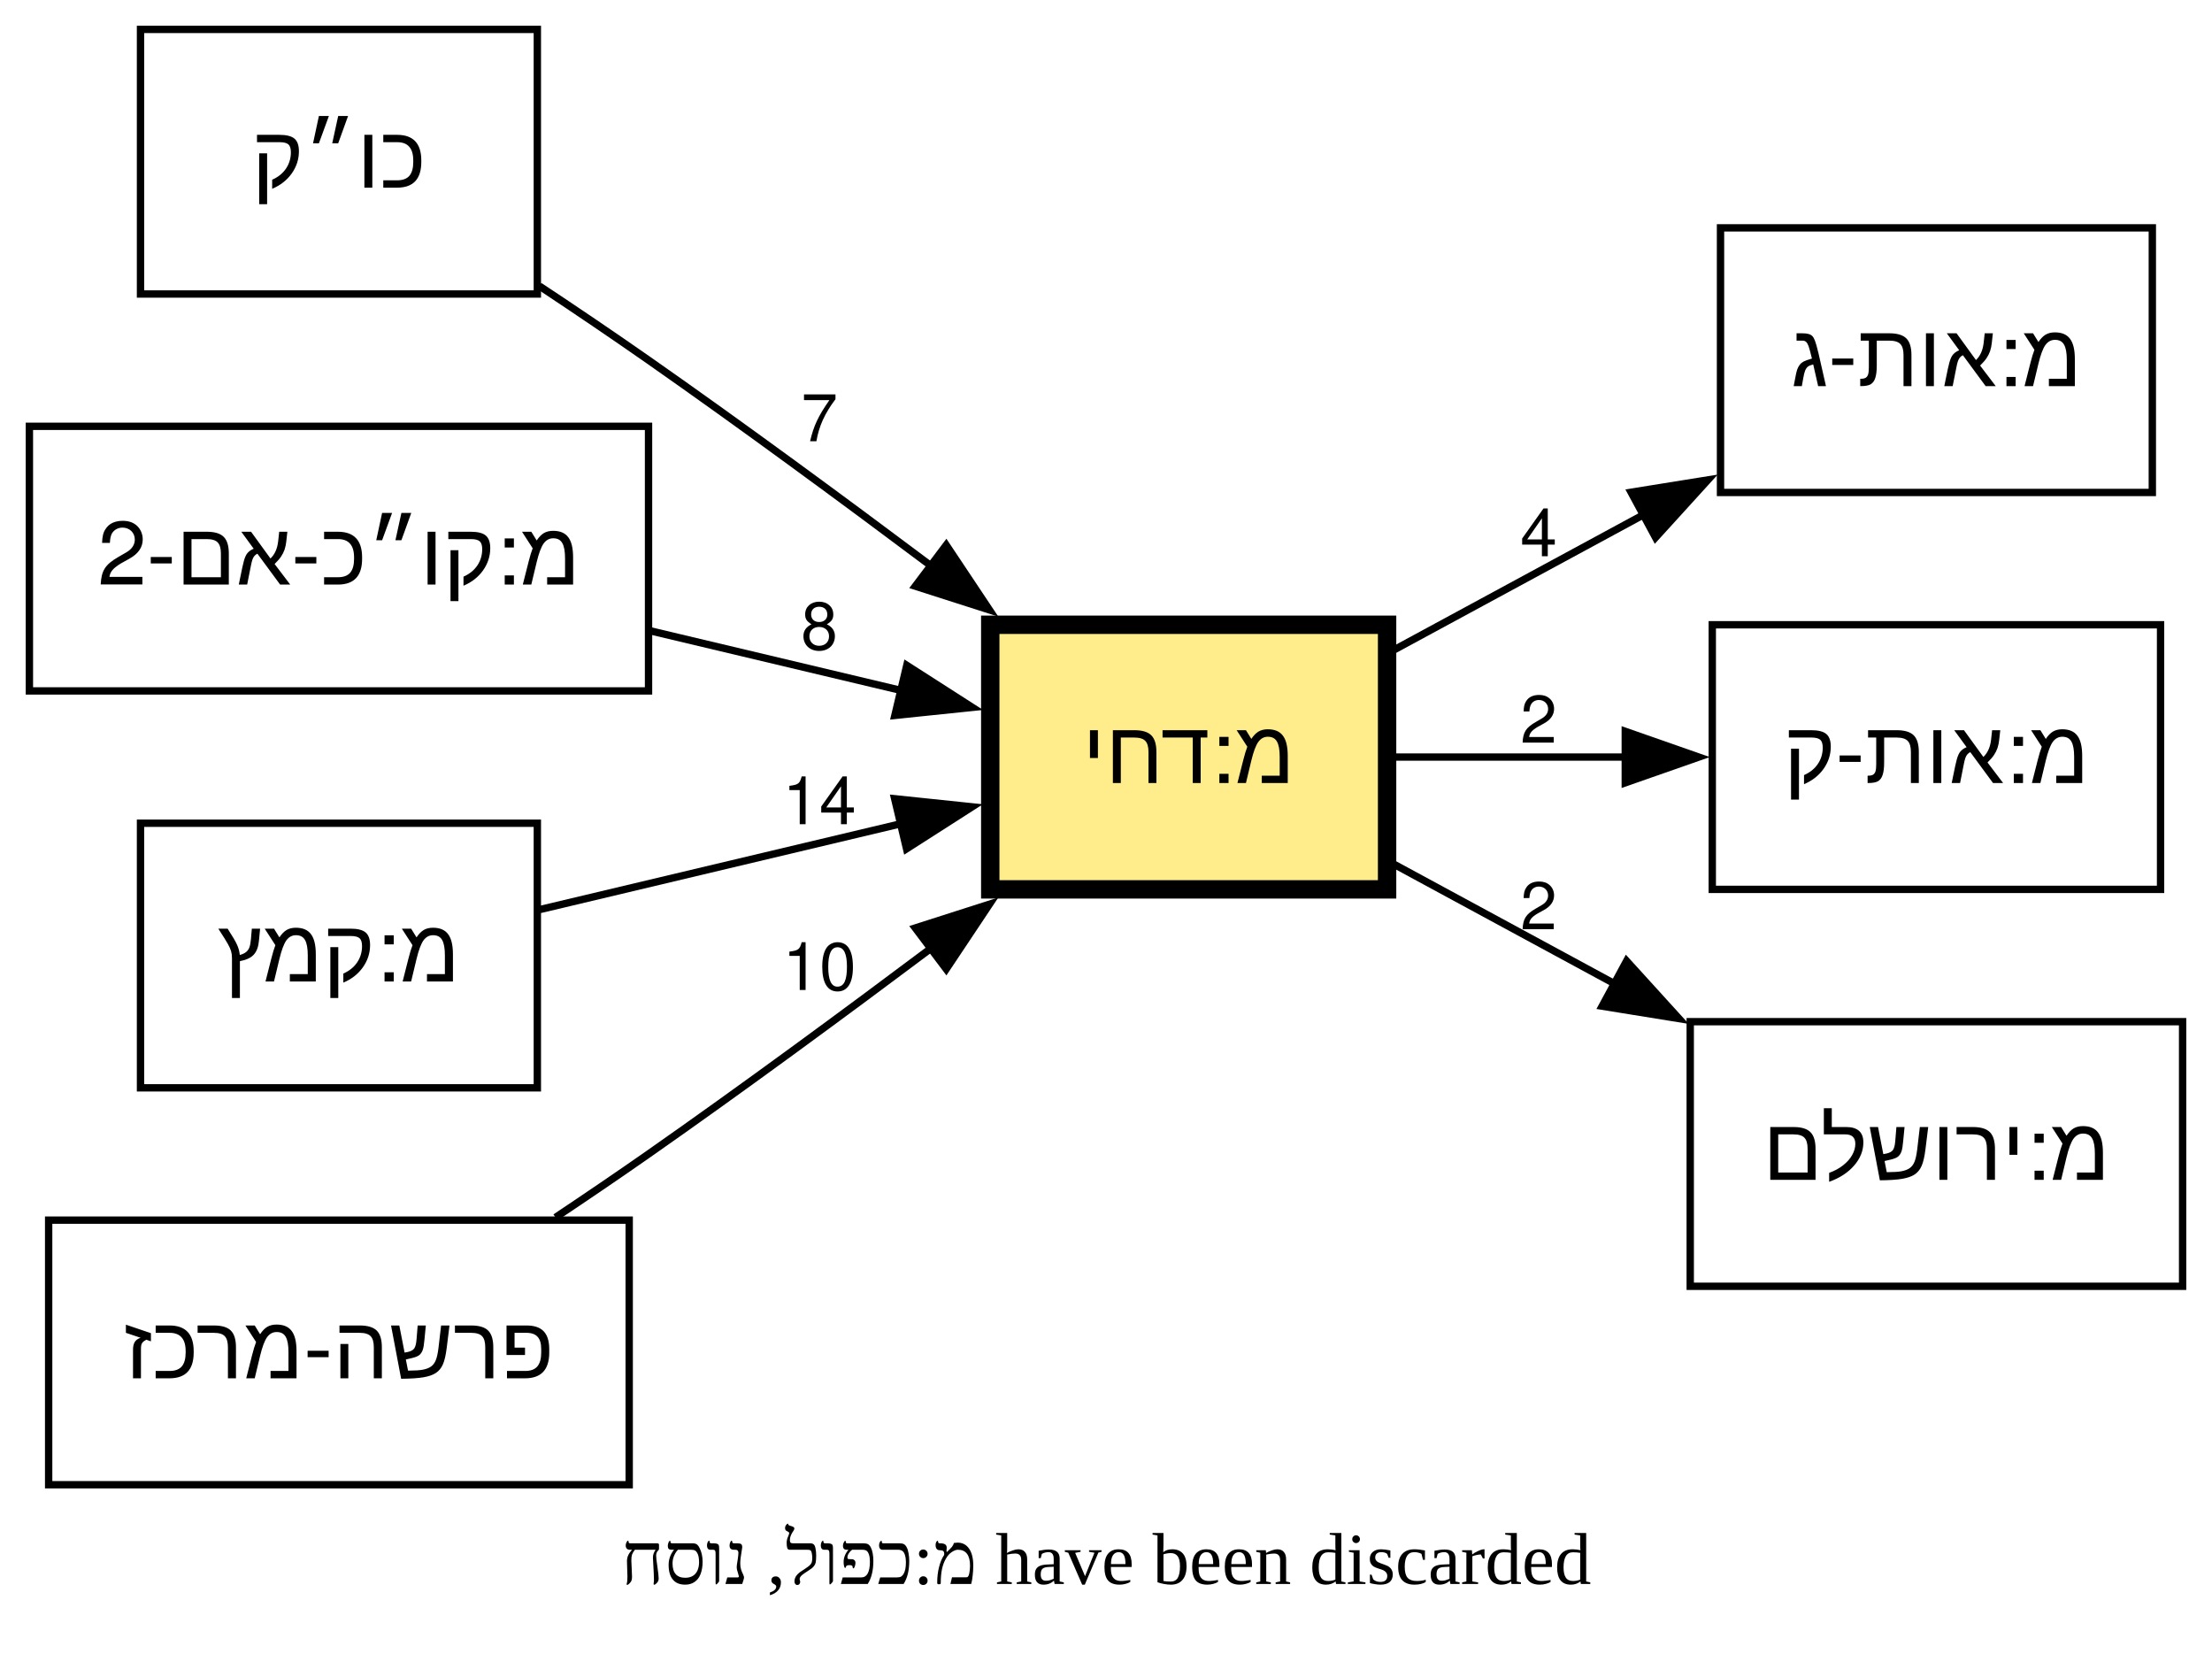
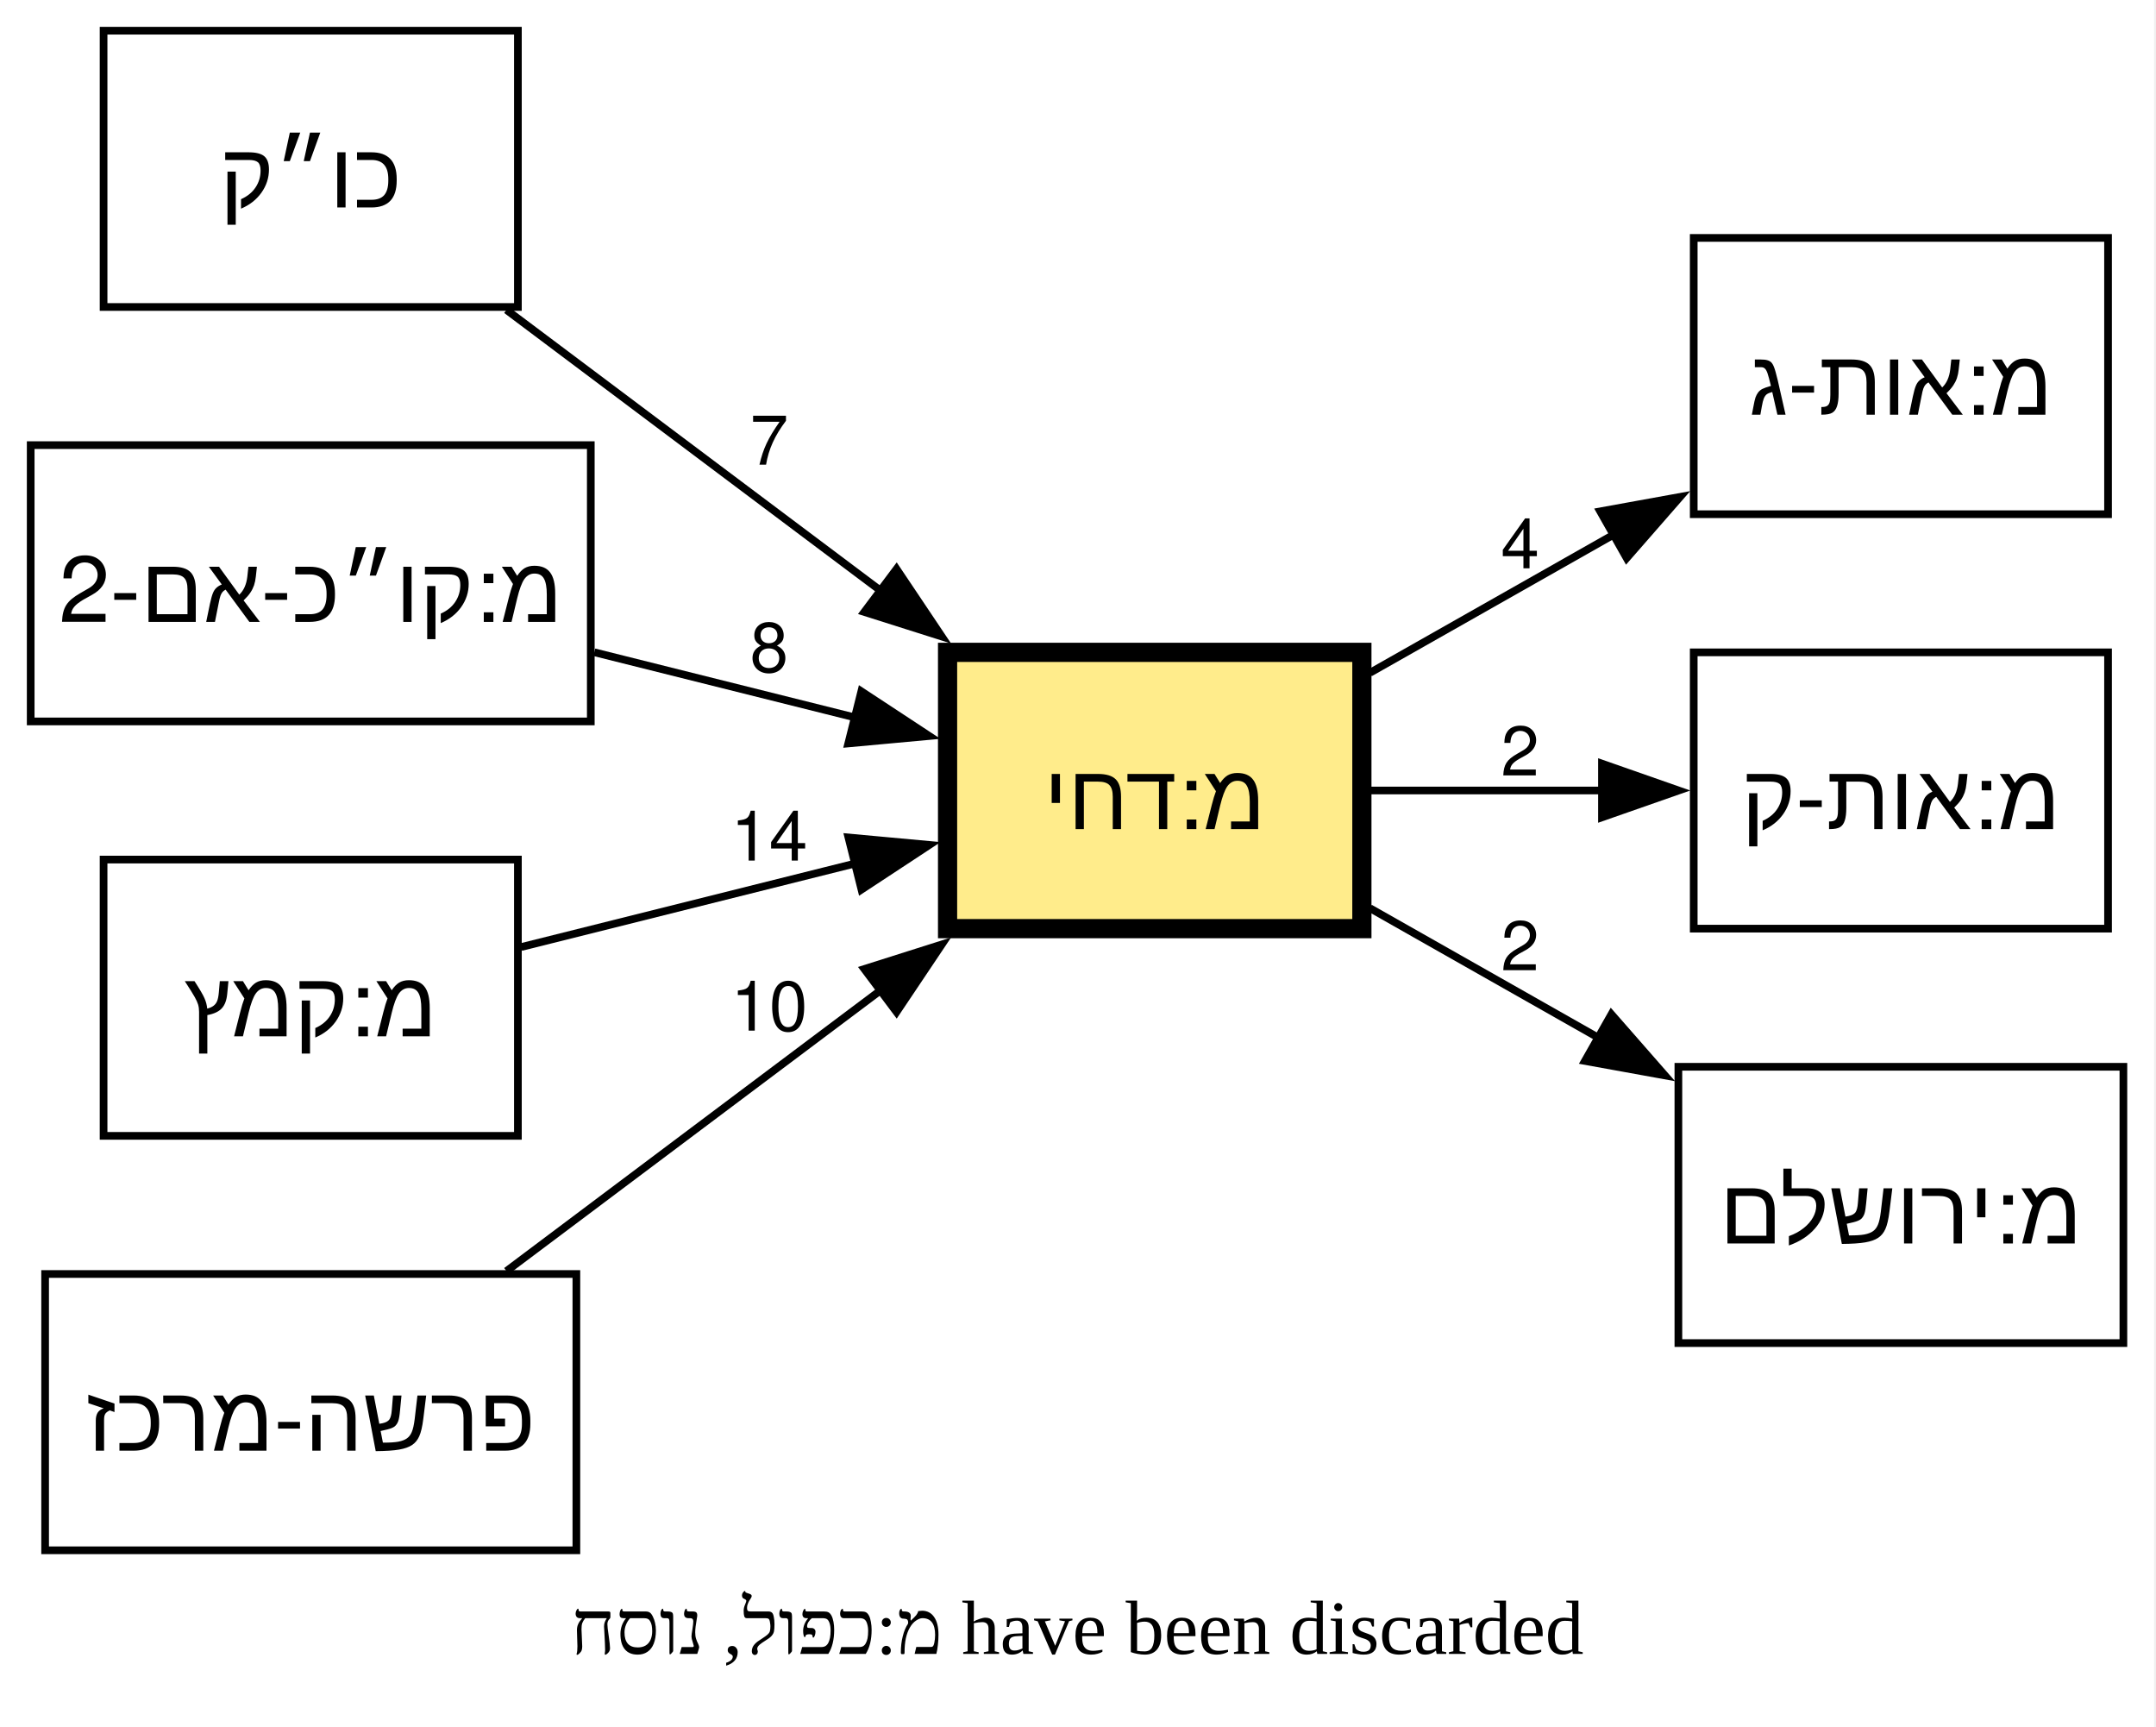
- <svg xmlns="http://www.w3.org/2000/svg" width="301pt" height="225pt" viewBox="0.00 0.00 301.00 225.00">
+ <svg xmlns="http://www.w3.org/2000/svg" width="281pt" height="225pt" viewBox="0.00 0.00 281.00 225.00">
  <g id="graph0" class="graph" transform="scale(1 1) rotate(0) translate(4 221.25)">
-     <polygon fill="white" stroke="none" points="-4,4 -4,-221.25 297,-221.25 297,4 -4,4" />
-     <text xml:space="preserve" text-anchor="middle" x="146.5" y="-5.75" font-family="Times New Roman,serif" font-size="10.00">מ:כפול, נוסח have been discarded</text>
+     <polygon fill="white" stroke="none" points="-4,4 -4,-221.25 276.75,-221.25 276.75,4 -4,4" />
+     <text xml:space="preserve" text-anchor="middle" x="136.38" y="-5.75" font-family="Times New Roman,serif" font-size="10.00">מ:כפול, נוסח have been discarded</text>
    <g id="node1" class="node">
-       <polygon fill="#ffec8b" stroke="black" stroke-width="2.5" points="184.75,-136.25 130.75,-136.25 130.75,-100.25 184.75,-100.25 184.75,-136.25" />
-       <text xml:space="preserve" text-anchor="middle" x="157.75" y="-114.72" font-family="SBL Hebrew,Helvetica" font-size="12.00">מ:דחי</text>
+       <polygon fill="#ffec8b" stroke="black" stroke-width="2.5" points="173.5,-136.25 119.5,-136.25 119.5,-100.25 173.5,-100.25 173.5,-136.25" />
+       <text xml:space="preserve" text-anchor="middle" x="146.5" y="-113.22" font-family="SBL Hebrew,Helvetica" font-size="12.00">מ:דחי</text>
    </g>
    <g id="node3" class="node">
-       <polygon fill="none" stroke="black" points="288.88,-190.25 230.12,-190.25 230.12,-154.25 288.88,-154.25 288.88,-190.25" />
-       <text xml:space="preserve" text-anchor="middle" x="259.5" y="-168.72" font-family="SBL Hebrew,Helvetica" font-size="12.00">מ:אות-ג</text>
+       <polygon fill="none" stroke="black" points="270.75,-190.25 216.75,-190.25 216.75,-154.25 270.75,-154.25 270.75,-190.25" />
+       <text xml:space="preserve" text-anchor="middle" x="243.75" y="-167.22" font-family="SBL Hebrew,Helvetica" font-size="12.00">מ:אות-ג</text>
    </g>
    <g id="edge2" class="edge">
-       <path fill="none" stroke="black" d="M185.74,-132.86C196.17,-138.51 208.3,-145.07 219.63,-151.21" />
-       <polygon fill="black" stroke="black" points="217.95,-154.28 228.41,-155.96 221.28,-148.12 217.95,-154.28" />
-       <text xml:space="preserve" text-anchor="middle" x="205.38" y="-145.58" font-family="Helvetica,sans-Serif" font-size="9.00">4</text>
+       <path fill="none" stroke="black" d="M174.54,-133.58C184.46,-139.2 195.86,-145.66 206.46,-151.67" />
+       <polygon fill="black" stroke="black" points="204.56,-154.62 214.98,-156.51 208.01,-148.53 204.56,-154.62" />
+       <text xml:space="preserve" text-anchor="middle" x="194.12" y="-147.2" font-family="Helvetica,sans-Serif" font-size="9.00">4</text>
    </g>
    <g id="node4" class="node">
-       <polygon fill="none" stroke="black" points="290,-136.25 229,-136.25 229,-100.25 290,-100.25 290,-136.25" />
-       <text xml:space="preserve" text-anchor="middle" x="259.5" y="-114.72" font-family="SBL Hebrew,Helvetica" font-size="12.00">מ:אות-ק</text>
+       <polygon fill="none" stroke="black" points="270.75,-136.25 216.75,-136.25 216.75,-100.25 270.75,-100.25 270.75,-136.25" />
+       <text xml:space="preserve" text-anchor="middle" x="243.75" y="-113.22" font-family="SBL Hebrew,Helvetica" font-size="12.00">מ:אות-ק</text>
    </g>
    <g id="edge3" class="edge">
-       <path fill="none" stroke="black" d="M185.74,-118.25C195.49,-118.25 206.72,-118.25 217.4,-118.25" />
-       <polygon fill="black" stroke="black" points="217.16,-121.75 227.16,-118.25 217.16,-114.75 217.16,-121.75" />
-       <text xml:space="preserve" text-anchor="middle" x="205.38" y="-120.2" font-family="Helvetica,sans-Serif" font-size="9.00">2</text>
+       <path fill="none" stroke="black" d="M174.54,-118.25C183.95,-118.25 194.68,-118.25 204.81,-118.25" />
+       <polygon fill="black" stroke="black" points="204.79,-121.75 214.79,-118.25 204.79,-114.75 204.79,-121.75" />
+       <text xml:space="preserve" text-anchor="middle" x="194.12" y="-120.2" font-family="Helvetica,sans-Serif" font-size="9.00">2</text>
    </g>
    <g id="node5" class="node">
-       <polygon fill="none" stroke="black" points="293,-82.25 226,-82.25 226,-46.25 293,-46.25 293,-82.25" />
-       <text xml:space="preserve" text-anchor="middle" x="259.5" y="-60.73" font-family="SBL Hebrew,Helvetica" font-size="12.00">מ:ירושלם</text>
+       <polygon fill="none" stroke="black" points="272.75,-82.25 214.75,-82.25 214.75,-46.25 272.75,-46.25 272.75,-82.25" />
+       <text xml:space="preserve" text-anchor="middle" x="243.75" y="-59.23" font-family="SBL Hebrew,Helvetica" font-size="12.00">מ:ירושלם</text>
    </g>
    <g id="edge4" class="edge">
-       <path fill="none" stroke="black" d="M185.74,-103.64C195,-98.62 205.61,-92.88 215.8,-87.36" />
-       <polygon fill="black" stroke="black" points="217.34,-90.51 224.47,-82.67 214.01,-84.36 217.34,-90.51" />
-       <text xml:space="preserve" text-anchor="middle" x="205.38" y="-94.82" font-family="Helvetica,sans-Serif" font-size="9.00">2</text>
+       <path fill="none" stroke="black" d="M174.54,-102.92C183.86,-97.63 194.49,-91.61 204.53,-85.92" />
+       <polygon fill="black" stroke="black" points="206.02,-89.09 213,-81.12 202.57,-83.01 206.02,-89.09" />
+       <text xml:space="preserve" text-anchor="middle" x="194.12" y="-94.82" font-family="Helvetica,sans-Serif" font-size="9.00">2</text>
    </g>
    <g id="node2" class="node">
-       <polygon fill="none" stroke="black" points="69.12,-217.25 15.12,-217.25 15.12,-181.25 69.12,-181.25 69.12,-217.25" />
-       <text xml:space="preserve" text-anchor="middle" x="42.12" y="-195.72" font-family="SBL Hebrew,Helvetica" font-size="12.00">כו״ק</text>
+       <polygon fill="none" stroke="black" points="63.5,-217.25 9.5,-217.25 9.5,-181.25 63.5,-181.25 63.5,-217.25" />
+       <text xml:space="preserve" text-anchor="middle" x="36.5" y="-194.22" font-family="SBL Hebrew,Helvetica" font-size="12.00">כו״ק</text>
    </g>
    <g id="edge1" class="edge">
-       <path fill="none" stroke="black" d="M69.39,-182.34C74.36,-179.05 79.49,-175.58 84.25,-172.25 97.06,-163.29 110.88,-153.12 122.98,-144.05" />
-       <polygon fill="black" stroke="black" points="124.76,-147.09 130.64,-138.27 120.55,-141.5 124.76,-147.09" />
-       <text xml:space="preserve" text-anchor="middle" x="107.5" y="-161.22" font-family="Helvetica,sans-Serif" font-size="9.00">7</text>
+       <path fill="none" stroke="black" d="M62.01,-180.87C76.47,-170.02 95,-156.12 110.93,-144.17" />
+       <polygon fill="black" stroke="black" points="112.85,-147.11 118.75,-138.31 108.65,-141.51 112.85,-147.11" />
+       <text xml:space="preserve" text-anchor="middle" x="96.25" y="-160.7" font-family="Helvetica,sans-Serif" font-size="9.00">7</text>
    </g>
    <g id="node6" class="node">
-       <polygon fill="none" stroke="black" points="84.25,-163.25 0,-163.25 0,-127.25 84.25,-127.25 84.25,-163.25" />
-       <text xml:space="preserve" text-anchor="middle" x="42.12" y="-141.72" font-family="SBL Hebrew,Helvetica" font-size="12.00">מ:קו״כ-אם-2</text>
+       <polygon fill="none" stroke="black" points="73,-163.25 0,-163.25 0,-127.25 73,-127.25 73,-163.25" />
+       <text xml:space="preserve" text-anchor="middle" x="36.5" y="-140.22" font-family="SBL Hebrew,Helvetica" font-size="12.00">מ:קו״כ-אם-2</text>
    </g>
    <g id="edge5" class="edge">
-       <path fill="none" stroke="black" d="M84.47,-135.43C95.68,-132.76 107.75,-129.89 118.77,-127.28" />
-       <polygon fill="black" stroke="black" points="119.39,-130.73 128.31,-125.01 117.77,-123.92 119.39,-130.73" />
-       <text xml:space="preserve" text-anchor="middle" x="107.5" y="-132.89" font-family="Helvetica,sans-Serif" font-size="9.00">8</text>
+       <path fill="none" stroke="black" d="M73.46,-136.26C84.39,-133.53 96.44,-130.52 107.5,-127.75" />
+       <polygon fill="black" stroke="black" points="108.26,-131.17 117.11,-125.35 106.56,-124.38 108.26,-131.17" />
+       <text xml:space="preserve" text-anchor="middle" x="96.25" y="-133.7" font-family="Helvetica,sans-Serif" font-size="9.00">8</text>
    </g>
    <g id="node7" class="node">
-       <polygon fill="none" stroke="black" points="69.12,-109.25 15.12,-109.25 15.12,-73.25 69.12,-73.25 69.12,-109.25" />
-       <text xml:space="preserve" text-anchor="middle" x="42.12" y="-87.72" font-family="SBL Hebrew,Helvetica" font-size="12.00">מ:קמץ</text>
+       <polygon fill="none" stroke="black" points="63.5,-109.25 9.5,-109.25 9.5,-73.25 63.5,-73.25 63.5,-109.25" />
+       <text xml:space="preserve" text-anchor="middle" x="36.5" y="-86.22" font-family="SBL Hebrew,Helvetica" font-size="12.00">מ:קמץ</text>
    </g>
    <g id="edge6" class="edge">
-       <path fill="none" stroke="black" d="M69.48,-97.51C84.18,-101.01 102.74,-105.42 118.97,-109.27" />
-       <polygon fill="black" stroke="black" points="117.74,-112.58 128.28,-111.48 119.36,-105.77 117.74,-112.58" />
-       <text xml:space="preserve" text-anchor="middle" x="107.5" y="-109.12" font-family="Helvetica,sans-Serif" font-size="9.00">14</text>
+       <path fill="none" stroke="black" d="M63.92,-97.85C77.03,-101.13 93.1,-105.15 107.5,-108.75" />
+       <polygon fill="black" stroke="black" points="106.58,-112.13 117.13,-111.16 108.28,-105.34 106.58,-112.13" />
+       <text xml:space="preserve" text-anchor="middle" x="96.25" y="-109.12" font-family="Helvetica,sans-Serif" font-size="9.00">14</text>
    </g>
    <g id="node8" class="node">
-       <polygon fill="none" stroke="black" points="81.62,-55.25 2.62,-55.25 2.62,-19.25 81.62,-19.25 81.62,-55.25" />
-       <text xml:space="preserve" text-anchor="middle" x="42.12" y="-33.73" font-family="SBL Hebrew,Helvetica" font-size="12.00">פרשה-מרכז</text>
+       <polygon fill="none" stroke="black" points="71.12,-55.25 1.88,-55.25 1.88,-19.25 71.12,-19.25 71.12,-55.25" />
+       <text xml:space="preserve" text-anchor="middle" x="36.5" y="-32.23" font-family="SBL Hebrew,Helvetica" font-size="12.00">פרשה-מרכז</text>
    </g>
    <g id="edge7" class="edge">
-       <path fill="none" stroke="black" d="M71.59,-55.62C75.86,-58.47 80.19,-61.41 84.25,-64.25 97.06,-73.21 110.88,-83.38 122.98,-92.45" />
-       <polygon fill="black" stroke="black" points="120.55,-95 130.64,-98.23 124.76,-89.41 120.55,-95" />
-       <text xml:space="preserve" text-anchor="middle" x="107.5" y="-86.56" font-family="Helvetica,sans-Serif" font-size="9.00">10</text>
+       <path fill="none" stroke="black" d="M62.01,-55.63C76.47,-66.48 95,-80.38 110.93,-92.33" />
+       <polygon fill="black" stroke="black" points="108.65,-94.99 118.75,-98.19 112.85,-89.39 108.65,-94.99" />
+       <text xml:space="preserve" text-anchor="middle" x="96.25" y="-86.96" font-family="Helvetica,sans-Serif" font-size="9.00">10</text>
    </g>
  </g>
</svg>
